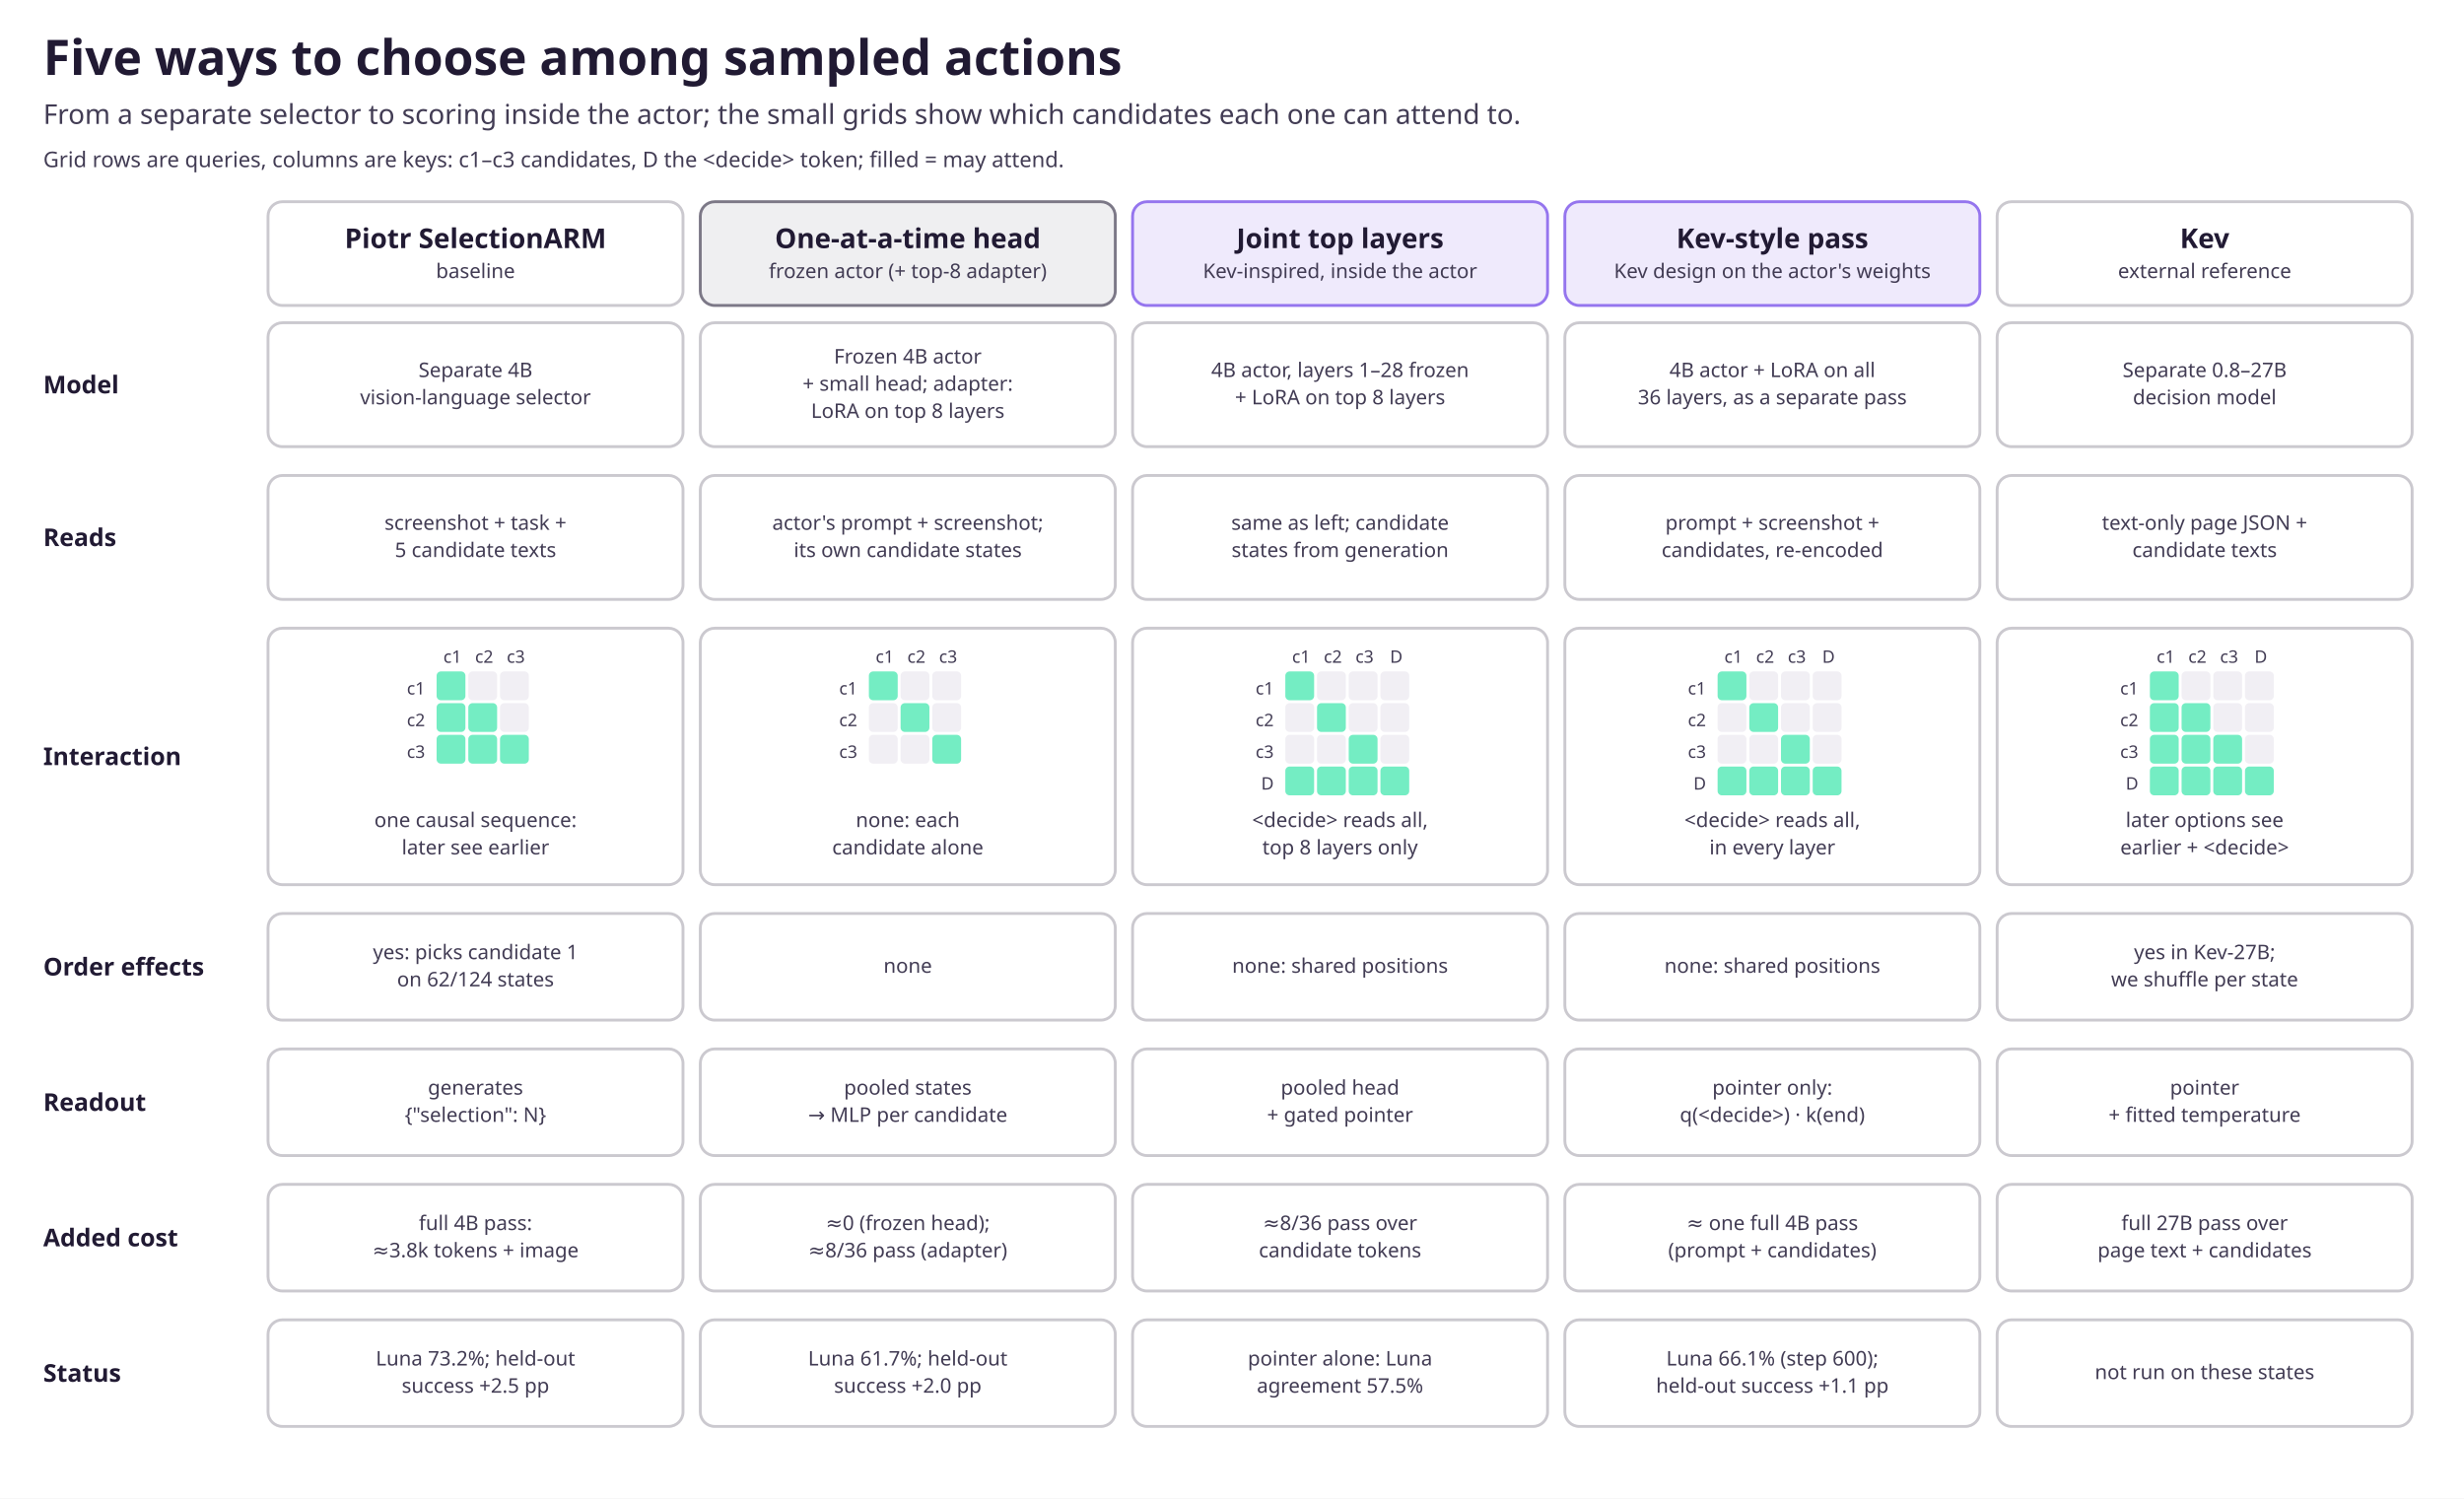
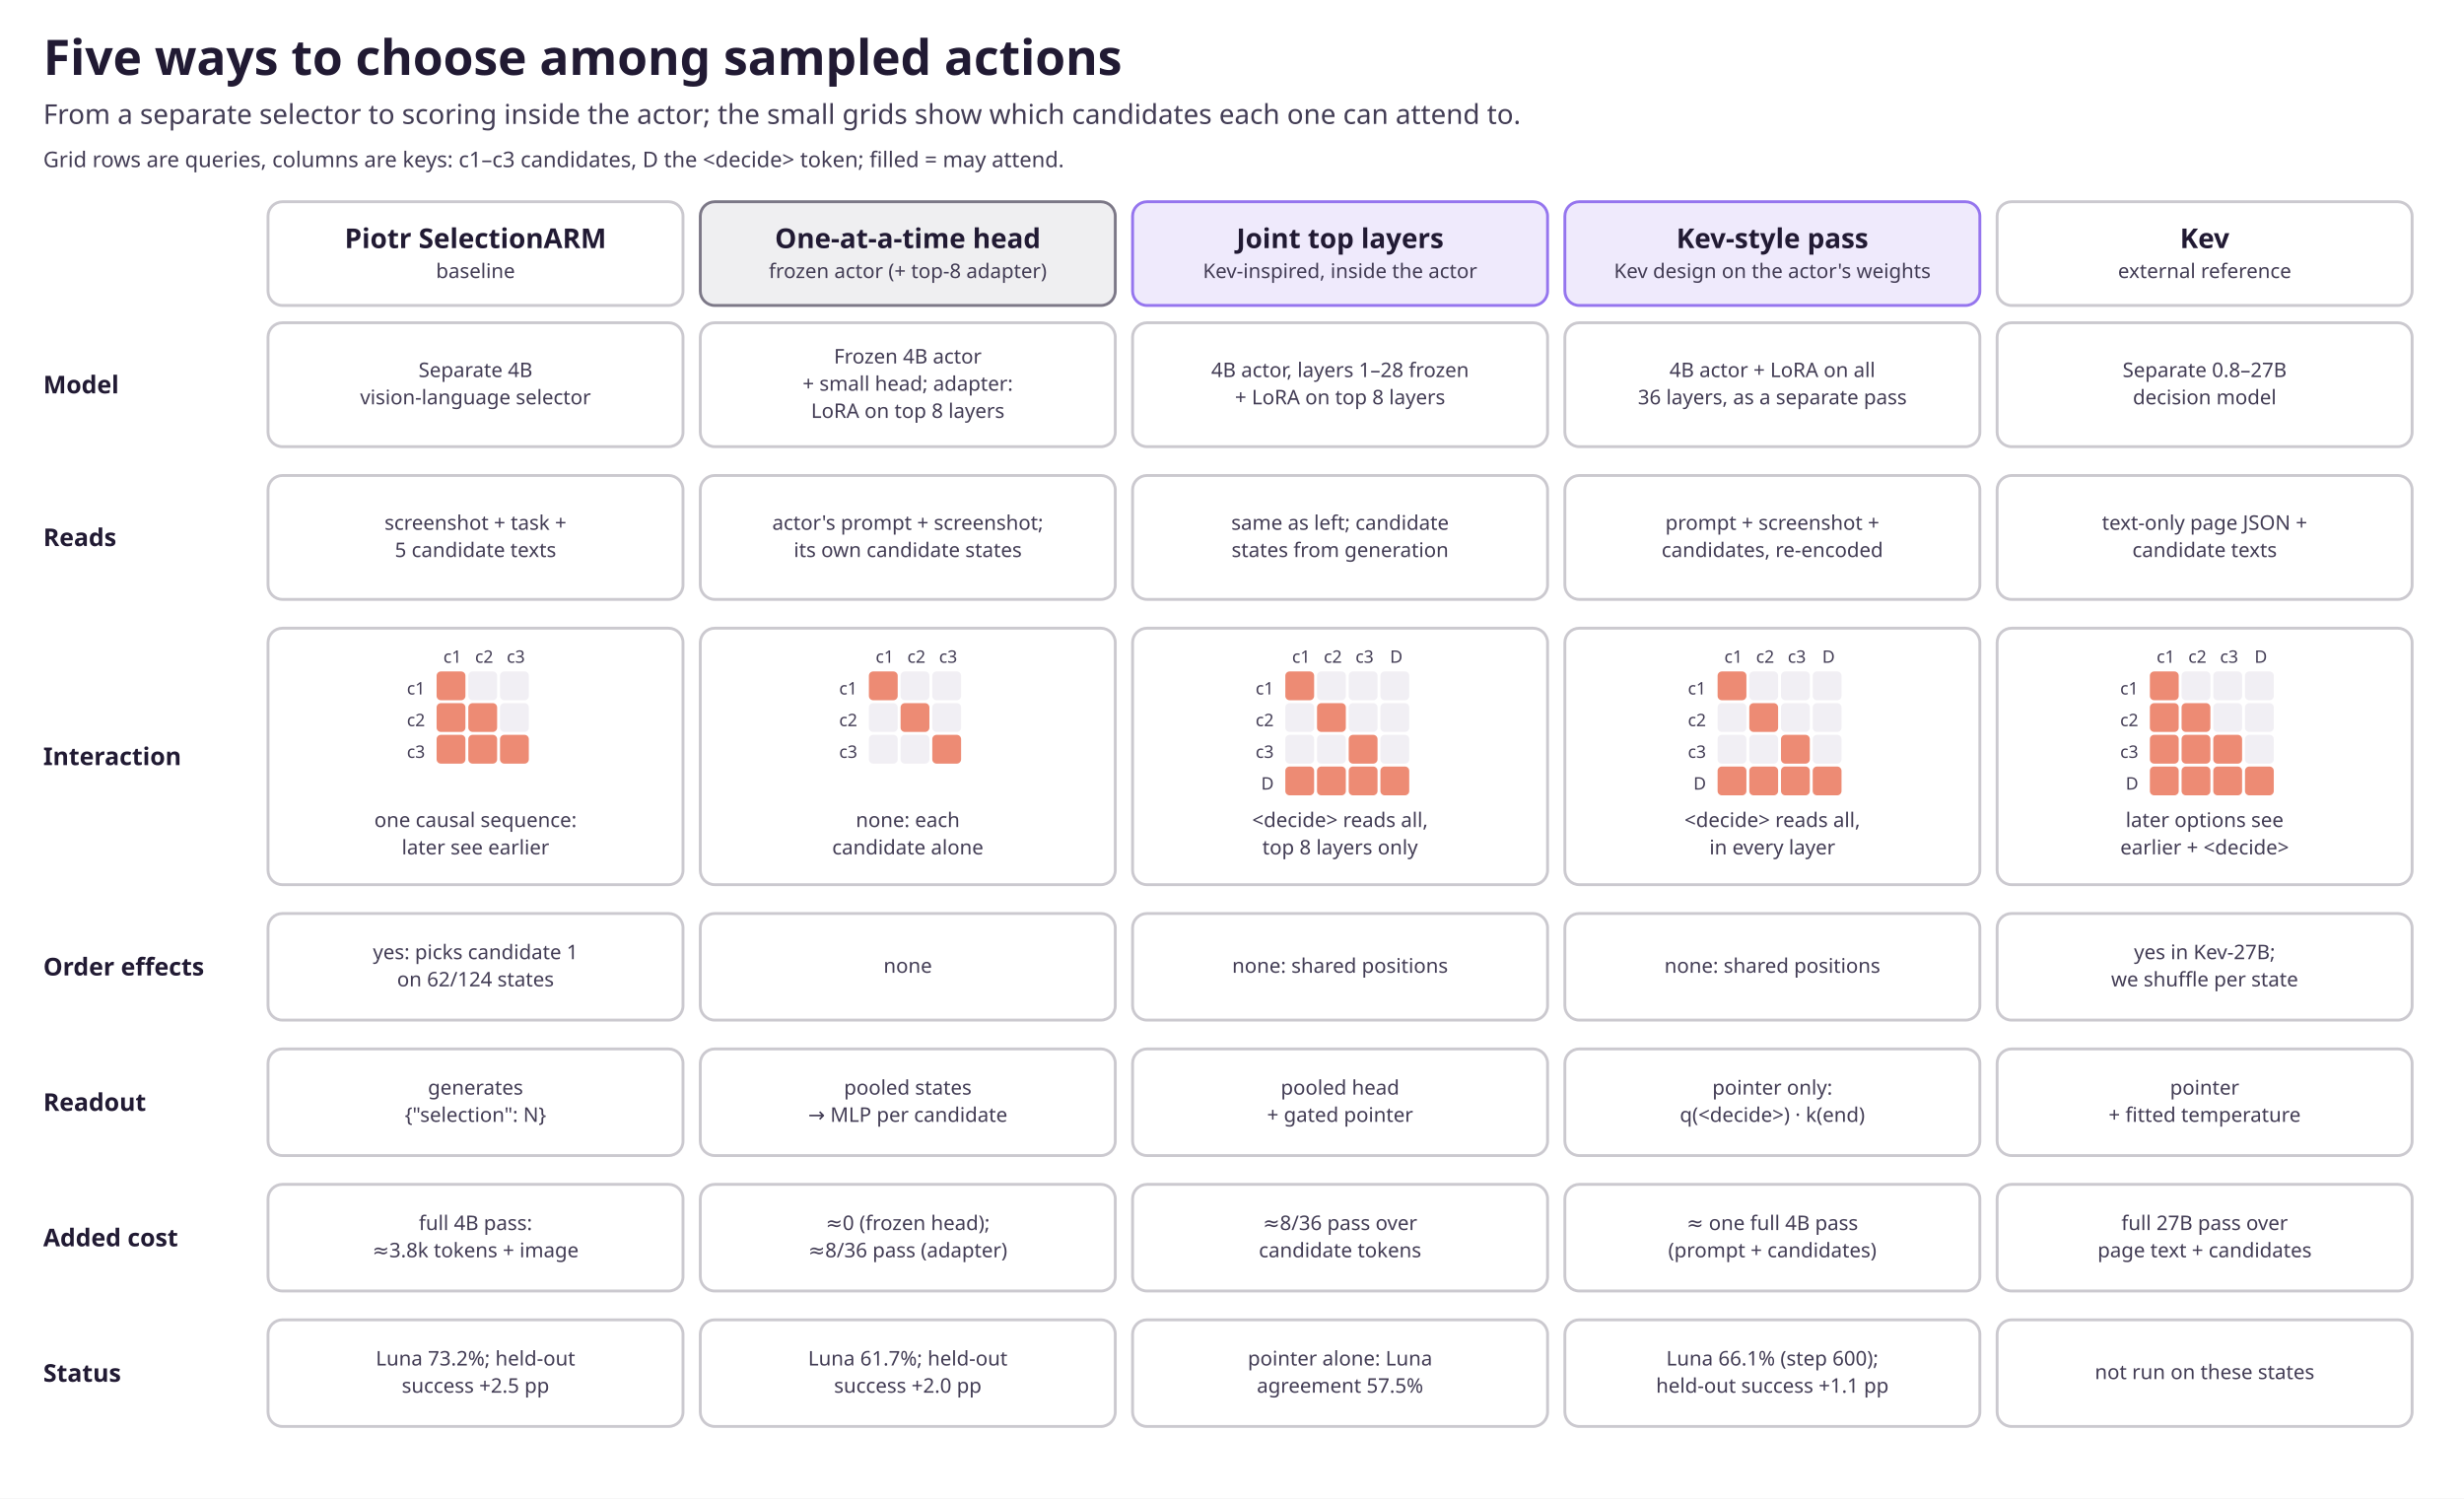
<svg xmlns="http://www.w3.org/2000/svg" width="1710" height="1040" viewBox="0 0 1710 1040" role="img" aria-labelledby="title desc">
  <style>text{font-family:Albert Sans,sans-serif}</style>
  <defs>
    <marker id="arrow" markerWidth="8" markerHeight="8" refX="6" refY="4" orient="auto">
      <path d="M0,0 L8,4 L0,8" fill="#7C7887" />
    </marker>
  </defs>
  <rect x="0" y="0" width="1710" height="1040" fill="#fff" />
  <text x="30" y="52" font-size="34" fill="#211A33" font-weight="700" text-anchor="start">Five ways to choose among sampled actions</text>
  <text x="30" y="86" font-size="19" fill="#423C54" font-weight="400" text-anchor="start">From a separate selector to scoring inside the actor; the small grids show which candidates each one can attend to.</text>
  <text x="30" y="116" font-size="15" fill="#423C54" font-weight="400" text-anchor="start">Grid rows are queries, columns are keys: c1–c3 candidates, D the &lt;decide&gt; token; filled = may attend.</text>
  <rect x="186" y="140" width="288" height="72" rx="10" fill="white" stroke="#CBC9CF" stroke-width="2" />
  <text x="330.0" y="172.193" font-size="19" fill="#211A33" font-weight="700" text-anchor="middle" data-box="186,140,288,72">Piotr SelectionARM</text>
  <text x="330.0" y="192.983" font-size="14" fill="#423C54" font-weight="400" text-anchor="middle" data-box="186,140,288,72">baseline</text>
  <rect x="486" y="140" width="288" height="72" rx="10" fill="#EFEFF1" stroke="#7C7887" stroke-width="2" />
  <text x="630.0" y="172.193" font-size="19" fill="#211A33" font-weight="700" text-anchor="middle" data-box="486,140,288,72">One-at-a-time head</text>
  <text x="630.0" y="192.983" font-size="14" fill="#423C54" font-weight="400" text-anchor="middle" data-box="486,140,288,72">frozen actor (+ top-8 adapter)</text>
  <rect x="786" y="140" width="288" height="72" rx="10" fill="#EFEAFC" stroke="#9575EE" stroke-width="2" />
  <text x="930.0" y="172.193" font-size="19" fill="#211A33" font-weight="700" text-anchor="middle" data-box="786,140,288,72">Joint top layers</text>
  <text x="930.0" y="192.983" font-size="14" fill="#423C54" font-weight="400" text-anchor="middle" data-box="786,140,288,72">Kev-inspired, inside the actor</text>
  <rect x="1086" y="140" width="288" height="72" rx="10" fill="#EFEAFC" stroke="#9575EE" stroke-width="2" />
  <text x="1230.0" y="172.193" font-size="19" fill="#211A33" font-weight="700" text-anchor="middle" data-box="1086,140,288,72">Kev-style pass</text>
  <text x="1230.0" y="192.983" font-size="14" fill="#423C54" font-weight="400" text-anchor="middle" data-box="1086,140,288,72">Kev design on the actor's weights</text>
  <rect x="1386" y="140" width="288" height="72" rx="10" fill="white" stroke="#CBC9CF" stroke-width="2" />
  <text x="1530.0" y="172.193" font-size="19" fill="#211A33" font-weight="700" text-anchor="middle" data-box="1386,140,288,72">Kev</text>
  <text x="1530.0" y="192.983" font-size="14" fill="#423C54" font-weight="400" text-anchor="middle" data-box="1386,140,288,72">external reference</text>
  <text x="30" y="273.0" font-size="17" fill="#211A33" font-weight="700" text-anchor="start">Model</text>
  <rect x="186" y="224" width="288" height="86" rx="10" fill="white" stroke="#CBC9CF" stroke-width="2" />
  <text x="330.0" y="261.708" font-size="14" fill="#423C54" font-weight="400" text-anchor="middle" data-box="186,224,288,86">Separate 4B</text>
  <text x="330.0" y="280.608" font-size="14" fill="#423C54" font-weight="400" text-anchor="middle" data-box="186,224,288,86">vision-language selector</text>
  <rect x="486" y="224" width="288" height="86" rx="10" fill="white" stroke="#CBC9CF" stroke-width="2" />
  <text x="630.0" y="252.258" font-size="14" fill="#423C54" font-weight="400" text-anchor="middle" data-box="486,224,288,86">Frozen 4B actor</text>
  <text x="630.0" y="271.158" font-size="14" fill="#423C54" font-weight="400" text-anchor="middle" data-box="486,224,288,86">+ small head; adapter:</text>
  <text x="630.0" y="290.058" font-size="14" fill="#423C54" font-weight="400" text-anchor="middle" data-box="486,224,288,86">LoRA on top 8 layers</text>
  <rect x="786" y="224" width="288" height="86" rx="10" fill="white" stroke="#CBC9CF" stroke-width="2" />
  <text x="930.0" y="261.708" font-size="14" fill="#423C54" font-weight="400" text-anchor="middle" data-box="786,224,288,86">4B actor, layers 1–28 frozen</text>
  <text x="930.0" y="280.608" font-size="14" fill="#423C54" font-weight="400" text-anchor="middle" data-box="786,224,288,86">+ LoRA on top 8 layers</text>
  <rect x="1086" y="224" width="288" height="86" rx="10" fill="white" stroke="#CBC9CF" stroke-width="2" />
  <text x="1230.0" y="261.708" font-size="14" fill="#423C54" font-weight="400" text-anchor="middle" data-box="1086,224,288,86">4B actor + LoRA on all</text>
  <text x="1230.0" y="280.608" font-size="14" fill="#423C54" font-weight="400" text-anchor="middle" data-box="1086,224,288,86">36 layers, as a separate pass</text>
  <rect x="1386" y="224" width="288" height="86" rx="10" fill="white" stroke="#CBC9CF" stroke-width="2" />
  <text x="1530.0" y="261.708" font-size="14" fill="#423C54" font-weight="400" text-anchor="middle" data-box="1386,224,288,86">Separate 0.8–27B</text>
  <text x="1530.0" y="280.608" font-size="14" fill="#423C54" font-weight="400" text-anchor="middle" data-box="1386,224,288,86">decision model</text>
  <text x="30" y="379.0" font-size="17" fill="#211A33" font-weight="700" text-anchor="start">Reads</text>
  <rect x="186" y="330" width="288" height="86" rx="10" fill="white" stroke="#CBC9CF" stroke-width="2" />
  <text x="330.0" y="367.708" font-size="14" fill="#423C54" font-weight="400" text-anchor="middle" data-box="186,330,288,86">screenshot + task +</text>
  <text x="330.0" y="386.608" font-size="14" fill="#423C54" font-weight="400" text-anchor="middle" data-box="186,330,288,86">5 candidate texts</text>
  <rect x="486" y="330" width="288" height="86" rx="10" fill="white" stroke="#CBC9CF" stroke-width="2" />
  <text x="630.0" y="367.708" font-size="14" fill="#423C54" font-weight="400" text-anchor="middle" data-box="486,330,288,86">actor's prompt + screenshot;</text>
  <text x="630.0" y="386.608" font-size="14" fill="#423C54" font-weight="400" text-anchor="middle" data-box="486,330,288,86">its own candidate states</text>
  <rect x="786" y="330" width="288" height="86" rx="10" fill="white" stroke="#CBC9CF" stroke-width="2" />
  <text x="930.0" y="367.708" font-size="14" fill="#423C54" font-weight="400" text-anchor="middle" data-box="786,330,288,86">same as left; candidate</text>
  <text x="930.0" y="386.608" font-size="14" fill="#423C54" font-weight="400" text-anchor="middle" data-box="786,330,288,86">states from generation</text>
  <rect x="1086" y="330" width="288" height="86" rx="10" fill="white" stroke="#CBC9CF" stroke-width="2" />
  <text x="1230.0" y="367.708" font-size="14" fill="#423C54" font-weight="400" text-anchor="middle" data-box="1086,330,288,86">prompt + screenshot +</text>
  <text x="1230.0" y="386.608" font-size="14" fill="#423C54" font-weight="400" text-anchor="middle" data-box="1086,330,288,86">candidates, re-encoded</text>
  <rect x="1386" y="330" width="288" height="86" rx="10" fill="white" stroke="#CBC9CF" stroke-width="2" />
  <text x="1530.0" y="367.708" font-size="14" fill="#423C54" font-weight="400" text-anchor="middle" data-box="1386,330,288,86">text-only page JSON +</text>
  <text x="1530.0" y="386.608" font-size="14" fill="#423C54" font-weight="400" text-anchor="middle" data-box="1386,330,288,86">candidate texts</text>
  <text x="30" y="531.0" font-size="17" fill="#211A33" font-weight="700" text-anchor="start">Interaction</text>
  <rect x="186" y="436" width="288" height="178" rx="10" fill="#ffffff" stroke="#CBC9CF" stroke-width="2" />
  <text x="295.0" y="482" font-size="12" fill="#423C54" font-weight="400" text-anchor="end">c1</text>
  <text x="314.0" y="460" font-size="12" fill="#423C54" font-weight="400" text-anchor="middle">c1</text>
-   <rect x="303.0" y="466" width="20" height="20" rx="3" fill="#74EDC3" stroke="none" />
+   <rect x="303.0" y="466" width="20" height="20" rx="3" fill="#ED8B74" stroke="none" />
  <rect x="325.0" y="466" width="20" height="20" rx="3" fill="#F1EFF4" stroke="none" />
  <rect x="347.0" y="466" width="20" height="20" rx="3" fill="#F1EFF4" stroke="none" />
  <text x="295.0" y="504" font-size="12" fill="#423C54" font-weight="400" text-anchor="end">c2</text>
  <text x="336.0" y="460" font-size="12" fill="#423C54" font-weight="400" text-anchor="middle">c2</text>
-   <rect x="303.0" y="488" width="20" height="20" rx="3" fill="#74EDC3" stroke="none" />
-   <rect x="325.0" y="488" width="20" height="20" rx="3" fill="#74EDC3" stroke="none" />
+   <rect x="303.0" y="488" width="20" height="20" rx="3" fill="#ED8B74" stroke="none" />
+   <rect x="325.0" y="488" width="20" height="20" rx="3" fill="#ED8B74" stroke="none" />
  <rect x="347.0" y="488" width="20" height="20" rx="3" fill="#F1EFF4" stroke="none" />
  <text x="295.0" y="526" font-size="12" fill="#423C54" font-weight="400" text-anchor="end">c3</text>
  <text x="358.0" y="460" font-size="12" fill="#423C54" font-weight="400" text-anchor="middle">c3</text>
-   <rect x="303.0" y="510" width="20" height="20" rx="3" fill="#74EDC3" stroke="none" />
-   <rect x="325.0" y="510" width="20" height="20" rx="3" fill="#74EDC3" stroke="none" />
-   <rect x="347.0" y="510" width="20" height="20" rx="3" fill="#74EDC3" stroke="none" />
+   <rect x="303.0" y="510" width="20" height="20" rx="3" fill="#ED8B74" stroke="none" />
+   <rect x="325.0" y="510" width="20" height="20" rx="3" fill="#ED8B74" stroke="none" />
+   <rect x="347.0" y="510" width="20" height="20" rx="3" fill="#ED8B74" stroke="none" />
  <text x="330.0" y="574" font-size="14" fill="#423C54" font-weight="400" text-anchor="middle" data-box="186,436,288,178">one causal sequence:</text>
  <text x="330.0" y="593" font-size="14" fill="#423C54" font-weight="400" text-anchor="middle" data-box="186,436,288,178">later see earlier</text>
  <rect x="486" y="436" width="288" height="178" rx="10" fill="#ffffff" stroke="#CBC9CF" stroke-width="2" />
  <text x="595.0" y="482" font-size="12" fill="#423C54" font-weight="400" text-anchor="end">c1</text>
  <text x="614.0" y="460" font-size="12" fill="#423C54" font-weight="400" text-anchor="middle">c1</text>
-   <rect x="603.0" y="466" width="20" height="20" rx="3" fill="#74EDC3" stroke="none" />
+   <rect x="603.0" y="466" width="20" height="20" rx="3" fill="#ED8B74" stroke="none" />
  <rect x="625.0" y="466" width="20" height="20" rx="3" fill="#F1EFF4" stroke="none" />
  <rect x="647.0" y="466" width="20" height="20" rx="3" fill="#F1EFF4" stroke="none" />
  <text x="595.0" y="504" font-size="12" fill="#423C54" font-weight="400" text-anchor="end">c2</text>
  <text x="636.0" y="460" font-size="12" fill="#423C54" font-weight="400" text-anchor="middle">c2</text>
  <rect x="603.0" y="488" width="20" height="20" rx="3" fill="#F1EFF4" stroke="none" />
-   <rect x="625.0" y="488" width="20" height="20" rx="3" fill="#74EDC3" stroke="none" />
+   <rect x="625.0" y="488" width="20" height="20" rx="3" fill="#ED8B74" stroke="none" />
  <rect x="647.0" y="488" width="20" height="20" rx="3" fill="#F1EFF4" stroke="none" />
  <text x="595.0" y="526" font-size="12" fill="#423C54" font-weight="400" text-anchor="end">c3</text>
  <text x="658.0" y="460" font-size="12" fill="#423C54" font-weight="400" text-anchor="middle">c3</text>
  <rect x="603.0" y="510" width="20" height="20" rx="3" fill="#F1EFF4" stroke="none" />
  <rect x="625.0" y="510" width="20" height="20" rx="3" fill="#F1EFF4" stroke="none" />
-   <rect x="647.0" y="510" width="20" height="20" rx="3" fill="#74EDC3" stroke="none" />
+   <rect x="647.0" y="510" width="20" height="20" rx="3" fill="#ED8B74" stroke="none" />
  <text x="630.0" y="574" font-size="14" fill="#423C54" font-weight="400" text-anchor="middle" data-box="486,436,288,178">none: each</text>
  <text x="630.0" y="593" font-size="14" fill="#423C54" font-weight="400" text-anchor="middle" data-box="486,436,288,178">candidate alone</text>
  <rect x="786" y="436" width="288" height="178" rx="10" fill="#ffffff" stroke="#CBC9CF" stroke-width="2" />
  <text x="884.0" y="482" font-size="12" fill="#423C54" font-weight="400" text-anchor="end">c1</text>
  <text x="903.0" y="460" font-size="12" fill="#423C54" font-weight="400" text-anchor="middle">c1</text>
-   <rect x="892.0" y="466" width="20" height="20" rx="3" fill="#74EDC3" stroke="none" />
+   <rect x="892.0" y="466" width="20" height="20" rx="3" fill="#ED8B74" stroke="none" />
  <rect x="914.0" y="466" width="20" height="20" rx="3" fill="#F1EFF4" stroke="none" />
  <rect x="936.0" y="466" width="20" height="20" rx="3" fill="#F1EFF4" stroke="none" />
  <rect x="958.0" y="466" width="20" height="20" rx="3" fill="#F1EFF4" stroke="none" />
  <text x="884.0" y="504" font-size="12" fill="#423C54" font-weight="400" text-anchor="end">c2</text>
  <text x="925.0" y="460" font-size="12" fill="#423C54" font-weight="400" text-anchor="middle">c2</text>
  <rect x="892.0" y="488" width="20" height="20" rx="3" fill="#F1EFF4" stroke="none" />
-   <rect x="914.0" y="488" width="20" height="20" rx="3" fill="#74EDC3" stroke="none" />
+   <rect x="914.0" y="488" width="20" height="20" rx="3" fill="#ED8B74" stroke="none" />
  <rect x="936.0" y="488" width="20" height="20" rx="3" fill="#F1EFF4" stroke="none" />
  <rect x="958.0" y="488" width="20" height="20" rx="3" fill="#F1EFF4" stroke="none" />
  <text x="884.0" y="526" font-size="12" fill="#423C54" font-weight="400" text-anchor="end">c3</text>
  <text x="947.0" y="460" font-size="12" fill="#423C54" font-weight="400" text-anchor="middle">c3</text>
  <rect x="892.0" y="510" width="20" height="20" rx="3" fill="#F1EFF4" stroke="none" />
  <rect x="914.0" y="510" width="20" height="20" rx="3" fill="#F1EFF4" stroke="none" />
-   <rect x="936.0" y="510" width="20" height="20" rx="3" fill="#74EDC3" stroke="none" />
+   <rect x="936.0" y="510" width="20" height="20" rx="3" fill="#ED8B74" stroke="none" />
  <rect x="958.0" y="510" width="20" height="20" rx="3" fill="#F1EFF4" stroke="none" />
  <text x="884.0" y="548" font-size="12" fill="#423C54" font-weight="400" text-anchor="end">D</text>
  <text x="969.0" y="460" font-size="12" fill="#423C54" font-weight="400" text-anchor="middle">D</text>
-   <rect x="892.0" y="532" width="20" height="20" rx="3" fill="#74EDC3" stroke="none" />
-   <rect x="914.0" y="532" width="20" height="20" rx="3" fill="#74EDC3" stroke="none" />
-   <rect x="936.0" y="532" width="20" height="20" rx="3" fill="#74EDC3" stroke="none" />
-   <rect x="958.0" y="532" width="20" height="20" rx="3" fill="#74EDC3" stroke="none" />
+   <rect x="892.0" y="532" width="20" height="20" rx="3" fill="#ED8B74" stroke="none" />
+   <rect x="914.0" y="532" width="20" height="20" rx="3" fill="#ED8B74" stroke="none" />
+   <rect x="936.0" y="532" width="20" height="20" rx="3" fill="#ED8B74" stroke="none" />
+   <rect x="958.0" y="532" width="20" height="20" rx="3" fill="#ED8B74" stroke="none" />
  <text x="930.0" y="574" font-size="14" fill="#423C54" font-weight="400" text-anchor="middle" data-box="786,436,288,178">&lt;decide&gt; reads all,</text>
  <text x="930.0" y="593" font-size="14" fill="#423C54" font-weight="400" text-anchor="middle" data-box="786,436,288,178">top 8 layers only</text>
  <rect x="1086" y="436" width="288" height="178" rx="10" fill="#ffffff" stroke="#CBC9CF" stroke-width="2" />
  <text x="1184.0" y="482" font-size="12" fill="#423C54" font-weight="400" text-anchor="end">c1</text>
  <text x="1203.0" y="460" font-size="12" fill="#423C54" font-weight="400" text-anchor="middle">c1</text>
-   <rect x="1192.0" y="466" width="20" height="20" rx="3" fill="#74EDC3" stroke="none" />
+   <rect x="1192.0" y="466" width="20" height="20" rx="3" fill="#ED8B74" stroke="none" />
  <rect x="1214.0" y="466" width="20" height="20" rx="3" fill="#F1EFF4" stroke="none" />
  <rect x="1236.0" y="466" width="20" height="20" rx="3" fill="#F1EFF4" stroke="none" />
  <rect x="1258.0" y="466" width="20" height="20" rx="3" fill="#F1EFF4" stroke="none" />
  <text x="1184.0" y="504" font-size="12" fill="#423C54" font-weight="400" text-anchor="end">c2</text>
  <text x="1225.0" y="460" font-size="12" fill="#423C54" font-weight="400" text-anchor="middle">c2</text>
  <rect x="1192.0" y="488" width="20" height="20" rx="3" fill="#F1EFF4" stroke="none" />
-   <rect x="1214.0" y="488" width="20" height="20" rx="3" fill="#74EDC3" stroke="none" />
+   <rect x="1214.0" y="488" width="20" height="20" rx="3" fill="#ED8B74" stroke="none" />
  <rect x="1236.0" y="488" width="20" height="20" rx="3" fill="#F1EFF4" stroke="none" />
  <rect x="1258.0" y="488" width="20" height="20" rx="3" fill="#F1EFF4" stroke="none" />
  <text x="1184.0" y="526" font-size="12" fill="#423C54" font-weight="400" text-anchor="end">c3</text>
  <text x="1247.0" y="460" font-size="12" fill="#423C54" font-weight="400" text-anchor="middle">c3</text>
  <rect x="1192.0" y="510" width="20" height="20" rx="3" fill="#F1EFF4" stroke="none" />
  <rect x="1214.0" y="510" width="20" height="20" rx="3" fill="#F1EFF4" stroke="none" />
-   <rect x="1236.0" y="510" width="20" height="20" rx="3" fill="#74EDC3" stroke="none" />
+   <rect x="1236.0" y="510" width="20" height="20" rx="3" fill="#ED8B74" stroke="none" />
  <rect x="1258.0" y="510" width="20" height="20" rx="3" fill="#F1EFF4" stroke="none" />
  <text x="1184.0" y="548" font-size="12" fill="#423C54" font-weight="400" text-anchor="end">D</text>
  <text x="1269.0" y="460" font-size="12" fill="#423C54" font-weight="400" text-anchor="middle">D</text>
-   <rect x="1192.0" y="532" width="20" height="20" rx="3" fill="#74EDC3" stroke="none" />
-   <rect x="1214.0" y="532" width="20" height="20" rx="3" fill="#74EDC3" stroke="none" />
-   <rect x="1236.0" y="532" width="20" height="20" rx="3" fill="#74EDC3" stroke="none" />
-   <rect x="1258.0" y="532" width="20" height="20" rx="3" fill="#74EDC3" stroke="none" />
+   <rect x="1192.0" y="532" width="20" height="20" rx="3" fill="#ED8B74" stroke="none" />
+   <rect x="1214.0" y="532" width="20" height="20" rx="3" fill="#ED8B74" stroke="none" />
+   <rect x="1236.0" y="532" width="20" height="20" rx="3" fill="#ED8B74" stroke="none" />
+   <rect x="1258.0" y="532" width="20" height="20" rx="3" fill="#ED8B74" stroke="none" />
  <text x="1230.0" y="574" font-size="14" fill="#423C54" font-weight="400" text-anchor="middle" data-box="1086,436,288,178">&lt;decide&gt; reads all,</text>
  <text x="1230.0" y="593" font-size="14" fill="#423C54" font-weight="400" text-anchor="middle" data-box="1086,436,288,178">in every layer</text>
  <rect x="1386" y="436" width="288" height="178" rx="10" fill="#ffffff" stroke="#CBC9CF" stroke-width="2" />
  <text x="1484.0" y="482" font-size="12" fill="#423C54" font-weight="400" text-anchor="end">c1</text>
  <text x="1503.0" y="460" font-size="12" fill="#423C54" font-weight="400" text-anchor="middle">c1</text>
-   <rect x="1492.0" y="466" width="20" height="20" rx="3" fill="#74EDC3" stroke="none" />
+   <rect x="1492.0" y="466" width="20" height="20" rx="3" fill="#ED8B74" stroke="none" />
  <rect x="1514.0" y="466" width="20" height="20" rx="3" fill="#F1EFF4" stroke="none" />
  <rect x="1536.0" y="466" width="20" height="20" rx="3" fill="#F1EFF4" stroke="none" />
  <rect x="1558.0" y="466" width="20" height="20" rx="3" fill="#F1EFF4" stroke="none" />
  <text x="1484.0" y="504" font-size="12" fill="#423C54" font-weight="400" text-anchor="end">c2</text>
  <text x="1525.0" y="460" font-size="12" fill="#423C54" font-weight="400" text-anchor="middle">c2</text>
-   <rect x="1492.0" y="488" width="20" height="20" rx="3" fill="#74EDC3" stroke="none" />
-   <rect x="1514.0" y="488" width="20" height="20" rx="3" fill="#74EDC3" stroke="none" />
+   <rect x="1492.0" y="488" width="20" height="20" rx="3" fill="#ED8B74" stroke="none" />
+   <rect x="1514.0" y="488" width="20" height="20" rx="3" fill="#ED8B74" stroke="none" />
  <rect x="1536.0" y="488" width="20" height="20" rx="3" fill="#F1EFF4" stroke="none" />
  <rect x="1558.0" y="488" width="20" height="20" rx="3" fill="#F1EFF4" stroke="none" />
  <text x="1484.0" y="526" font-size="12" fill="#423C54" font-weight="400" text-anchor="end">c3</text>
  <text x="1547.0" y="460" font-size="12" fill="#423C54" font-weight="400" text-anchor="middle">c3</text>
-   <rect x="1492.0" y="510" width="20" height="20" rx="3" fill="#74EDC3" stroke="none" />
-   <rect x="1514.0" y="510" width="20" height="20" rx="3" fill="#74EDC3" stroke="none" />
-   <rect x="1536.0" y="510" width="20" height="20" rx="3" fill="#74EDC3" stroke="none" />
+   <rect x="1492.0" y="510" width="20" height="20" rx="3" fill="#ED8B74" stroke="none" />
+   <rect x="1514.0" y="510" width="20" height="20" rx="3" fill="#ED8B74" stroke="none" />
+   <rect x="1536.0" y="510" width="20" height="20" rx="3" fill="#ED8B74" stroke="none" />
  <rect x="1558.0" y="510" width="20" height="20" rx="3" fill="#F1EFF4" stroke="none" />
  <text x="1484.0" y="548" font-size="12" fill="#423C54" font-weight="400" text-anchor="end">D</text>
  <text x="1569.0" y="460" font-size="12" fill="#423C54" font-weight="400" text-anchor="middle">D</text>
-   <rect x="1492.0" y="532" width="20" height="20" rx="3" fill="#74EDC3" stroke="none" />
-   <rect x="1514.0" y="532" width="20" height="20" rx="3" fill="#74EDC3" stroke="none" />
-   <rect x="1536.0" y="532" width="20" height="20" rx="3" fill="#74EDC3" stroke="none" />
-   <rect x="1558.0" y="532" width="20" height="20" rx="3" fill="#74EDC3" stroke="none" />
+   <rect x="1492.0" y="532" width="20" height="20" rx="3" fill="#ED8B74" stroke="none" />
+   <rect x="1514.0" y="532" width="20" height="20" rx="3" fill="#ED8B74" stroke="none" />
+   <rect x="1536.0" y="532" width="20" height="20" rx="3" fill="#ED8B74" stroke="none" />
+   <rect x="1558.0" y="532" width="20" height="20" rx="3" fill="#ED8B74" stroke="none" />
  <text x="1530.0" y="574" font-size="14" fill="#423C54" font-weight="400" text-anchor="middle" data-box="1386,436,288,178">later options see</text>
  <text x="1530.0" y="593" font-size="14" fill="#423C54" font-weight="400" text-anchor="middle" data-box="1386,436,288,178">earlier + &lt;decide&gt;</text>
  <text x="30" y="677.0" font-size="17" fill="#211A33" font-weight="700" text-anchor="start">Order effects</text>
  <rect x="186" y="634" width="288" height="74" rx="10" fill="white" stroke="#CBC9CF" stroke-width="2" />
  <text x="330.0" y="665.708" font-size="14" fill="#423C54" font-weight="400" text-anchor="middle" data-box="186,634,288,74">yes: picks candidate 1</text>
  <text x="330.0" y="684.608" font-size="14" fill="#423C54" font-weight="400" text-anchor="middle" data-box="186,634,288,74">on 62/124 states</text>
  <rect x="486" y="634" width="288" height="74" rx="10" fill="white" stroke="#CBC9CF" stroke-width="2" />
  <text x="630.0" y="675.158" font-size="14" fill="#423C54" font-weight="400" text-anchor="middle" data-box="486,634,288,74">none</text>
  <rect x="786" y="634" width="288" height="74" rx="10" fill="white" stroke="#CBC9CF" stroke-width="2" />
  <text x="930.0" y="675.158" font-size="14" fill="#423C54" font-weight="400" text-anchor="middle" data-box="786,634,288,74">none: shared positions</text>
  <rect x="1086" y="634" width="288" height="74" rx="10" fill="white" stroke="#CBC9CF" stroke-width="2" />
  <text x="1230.0" y="675.158" font-size="14" fill="#423C54" font-weight="400" text-anchor="middle" data-box="1086,634,288,74">none: shared positions</text>
  <rect x="1386" y="634" width="288" height="74" rx="10" fill="white" stroke="#CBC9CF" stroke-width="2" />
  <text x="1530.0" y="665.708" font-size="14" fill="#423C54" font-weight="400" text-anchor="middle" data-box="1386,634,288,74">yes in Kev-27B;</text>
  <text x="1530.0" y="684.608" font-size="14" fill="#423C54" font-weight="400" text-anchor="middle" data-box="1386,634,288,74">we shuffle per state</text>
  <text x="30" y="771.0" font-size="17" fill="#211A33" font-weight="700" text-anchor="start">Readout</text>
  <rect x="186" y="728" width="288" height="74" rx="10" fill="white" stroke="#CBC9CF" stroke-width="2" />
  <text x="330.0" y="759.708" font-size="14" fill="#423C54" font-weight="400" text-anchor="middle" data-box="186,728,288,74">generates</text>
  <text x="330.0" y="778.608" font-size="14" fill="#423C54" font-weight="400" text-anchor="middle" data-box="186,728,288,74">{"selection": N}</text>
  <rect x="486" y="728" width="288" height="74" rx="10" fill="white" stroke="#CBC9CF" stroke-width="2" />
  <text x="630.0" y="759.708" font-size="14" fill="#423C54" font-weight="400" text-anchor="middle" data-box="486,728,288,74">pooled states</text>
  <text x="630.0" y="778.608" font-size="14" fill="#423C54" font-weight="400" text-anchor="middle" data-box="486,728,288,74">→ MLP per candidate</text>
  <rect x="786" y="728" width="288" height="74" rx="10" fill="white" stroke="#CBC9CF" stroke-width="2" />
  <text x="930.0" y="759.708" font-size="14" fill="#423C54" font-weight="400" text-anchor="middle" data-box="786,728,288,74">pooled head</text>
  <text x="930.0" y="778.608" font-size="14" fill="#423C54" font-weight="400" text-anchor="middle" data-box="786,728,288,74">+ gated pointer</text>
  <rect x="1086" y="728" width="288" height="74" rx="10" fill="white" stroke="#CBC9CF" stroke-width="2" />
  <text x="1230.0" y="759.708" font-size="14" fill="#423C54" font-weight="400" text-anchor="middle" data-box="1086,728,288,74">pointer only:</text>
  <text x="1230.0" y="778.608" font-size="14" fill="#423C54" font-weight="400" text-anchor="middle" data-box="1086,728,288,74">q(&lt;decide&gt;) · k(end)</text>
  <rect x="1386" y="728" width="288" height="74" rx="10" fill="white" stroke="#CBC9CF" stroke-width="2" />
  <text x="1530.0" y="759.708" font-size="14" fill="#423C54" font-weight="400" text-anchor="middle" data-box="1386,728,288,74">pointer</text>
  <text x="1530.0" y="778.608" font-size="14" fill="#423C54" font-weight="400" text-anchor="middle" data-box="1386,728,288,74">+ fitted temperature</text>
  <text x="30" y="865.0" font-size="17" fill="#211A33" font-weight="700" text-anchor="start">Added cost</text>
  <rect x="186" y="822" width="288" height="74" rx="10" fill="white" stroke="#CBC9CF" stroke-width="2" />
  <text x="330.0" y="853.708" font-size="14" fill="#423C54" font-weight="400" text-anchor="middle" data-box="186,822,288,74">full 4B pass:</text>
  <text x="330.0" y="872.608" font-size="14" fill="#423C54" font-weight="400" text-anchor="middle" data-box="186,822,288,74">≈3.8k tokens + image</text>
  <rect x="486" y="822" width="288" height="74" rx="10" fill="white" stroke="#CBC9CF" stroke-width="2" />
  <text x="630.0" y="853.708" font-size="14" fill="#423C54" font-weight="400" text-anchor="middle" data-box="486,822,288,74">≈0 (frozen head);</text>
  <text x="630.0" y="872.608" font-size="14" fill="#423C54" font-weight="400" text-anchor="middle" data-box="486,822,288,74">≈8/36 pass (adapter)</text>
  <rect x="786" y="822" width="288" height="74" rx="10" fill="white" stroke="#CBC9CF" stroke-width="2" />
  <text x="930.0" y="853.708" font-size="14" fill="#423C54" font-weight="400" text-anchor="middle" data-box="786,822,288,74">≈8/36 pass over</text>
  <text x="930.0" y="872.608" font-size="14" fill="#423C54" font-weight="400" text-anchor="middle" data-box="786,822,288,74">candidate tokens</text>
  <rect x="1086" y="822" width="288" height="74" rx="10" fill="white" stroke="#CBC9CF" stroke-width="2" />
  <text x="1230.0" y="853.708" font-size="14" fill="#423C54" font-weight="400" text-anchor="middle" data-box="1086,822,288,74">≈ one full 4B pass</text>
  <text x="1230.0" y="872.608" font-size="14" fill="#423C54" font-weight="400" text-anchor="middle" data-box="1086,822,288,74">(prompt + candidates)</text>
  <rect x="1386" y="822" width="288" height="74" rx="10" fill="white" stroke="#CBC9CF" stroke-width="2" />
  <text x="1530.0" y="853.708" font-size="14" fill="#423C54" font-weight="400" text-anchor="middle" data-box="1386,822,288,74">full 27B pass over</text>
  <text x="1530.0" y="872.608" font-size="14" fill="#423C54" font-weight="400" text-anchor="middle" data-box="1386,822,288,74">page text + candidates</text>
  <text x="30" y="959.0" font-size="17" fill="#211A33" font-weight="700" text-anchor="start">Status</text>
  <rect x="186" y="916" width="288" height="74" rx="10" fill="white" stroke="#CBC9CF" stroke-width="2" />
  <text x="330.0" y="947.708" font-size="14" fill="#423C54" font-weight="400" text-anchor="middle" data-box="186,916,288,74">Luna 73.2%; held-out</text>
  <text x="330.0" y="966.608" font-size="14" fill="#423C54" font-weight="400" text-anchor="middle" data-box="186,916,288,74">success +2.5 pp</text>
  <rect x="486" y="916" width="288" height="74" rx="10" fill="white" stroke="#CBC9CF" stroke-width="2" />
  <text x="630.0" y="947.708" font-size="14" fill="#423C54" font-weight="400" text-anchor="middle" data-box="486,916,288,74">Luna 61.7%; held-out</text>
  <text x="630.0" y="966.608" font-size="14" fill="#423C54" font-weight="400" text-anchor="middle" data-box="486,916,288,74">success +2.0 pp</text>
  <rect x="786" y="916" width="288" height="74" rx="10" fill="white" stroke="#CBC9CF" stroke-width="2" />
  <text x="930.0" y="947.708" font-size="14" fill="#423C54" font-weight="400" text-anchor="middle" data-box="786,916,288,74">pointer alone: Luna</text>
  <text x="930.0" y="966.608" font-size="14" fill="#423C54" font-weight="400" text-anchor="middle" data-box="786,916,288,74">agreement 57.5%</text>
  <rect x="1086" y="916" width="288" height="74" rx="10" fill="white" stroke="#CBC9CF" stroke-width="2" />
  <text x="1230.0" y="947.708" font-size="14" fill="#423C54" font-weight="400" text-anchor="middle" data-box="1086,916,288,74">Luna 66.1% (step 600);</text>
  <text x="1230.0" y="966.608" font-size="14" fill="#423C54" font-weight="400" text-anchor="middle" data-box="1086,916,288,74">held-out success +1.1 pp</text>
  <rect x="1386" y="916" width="288" height="74" rx="10" fill="white" stroke="#CBC9CF" stroke-width="2" />
  <text x="1530.0" y="957.158" font-size="14" fill="#423C54" font-weight="400" text-anchor="middle" data-box="1386,916,288,74">not run on these states</text>
</svg>
